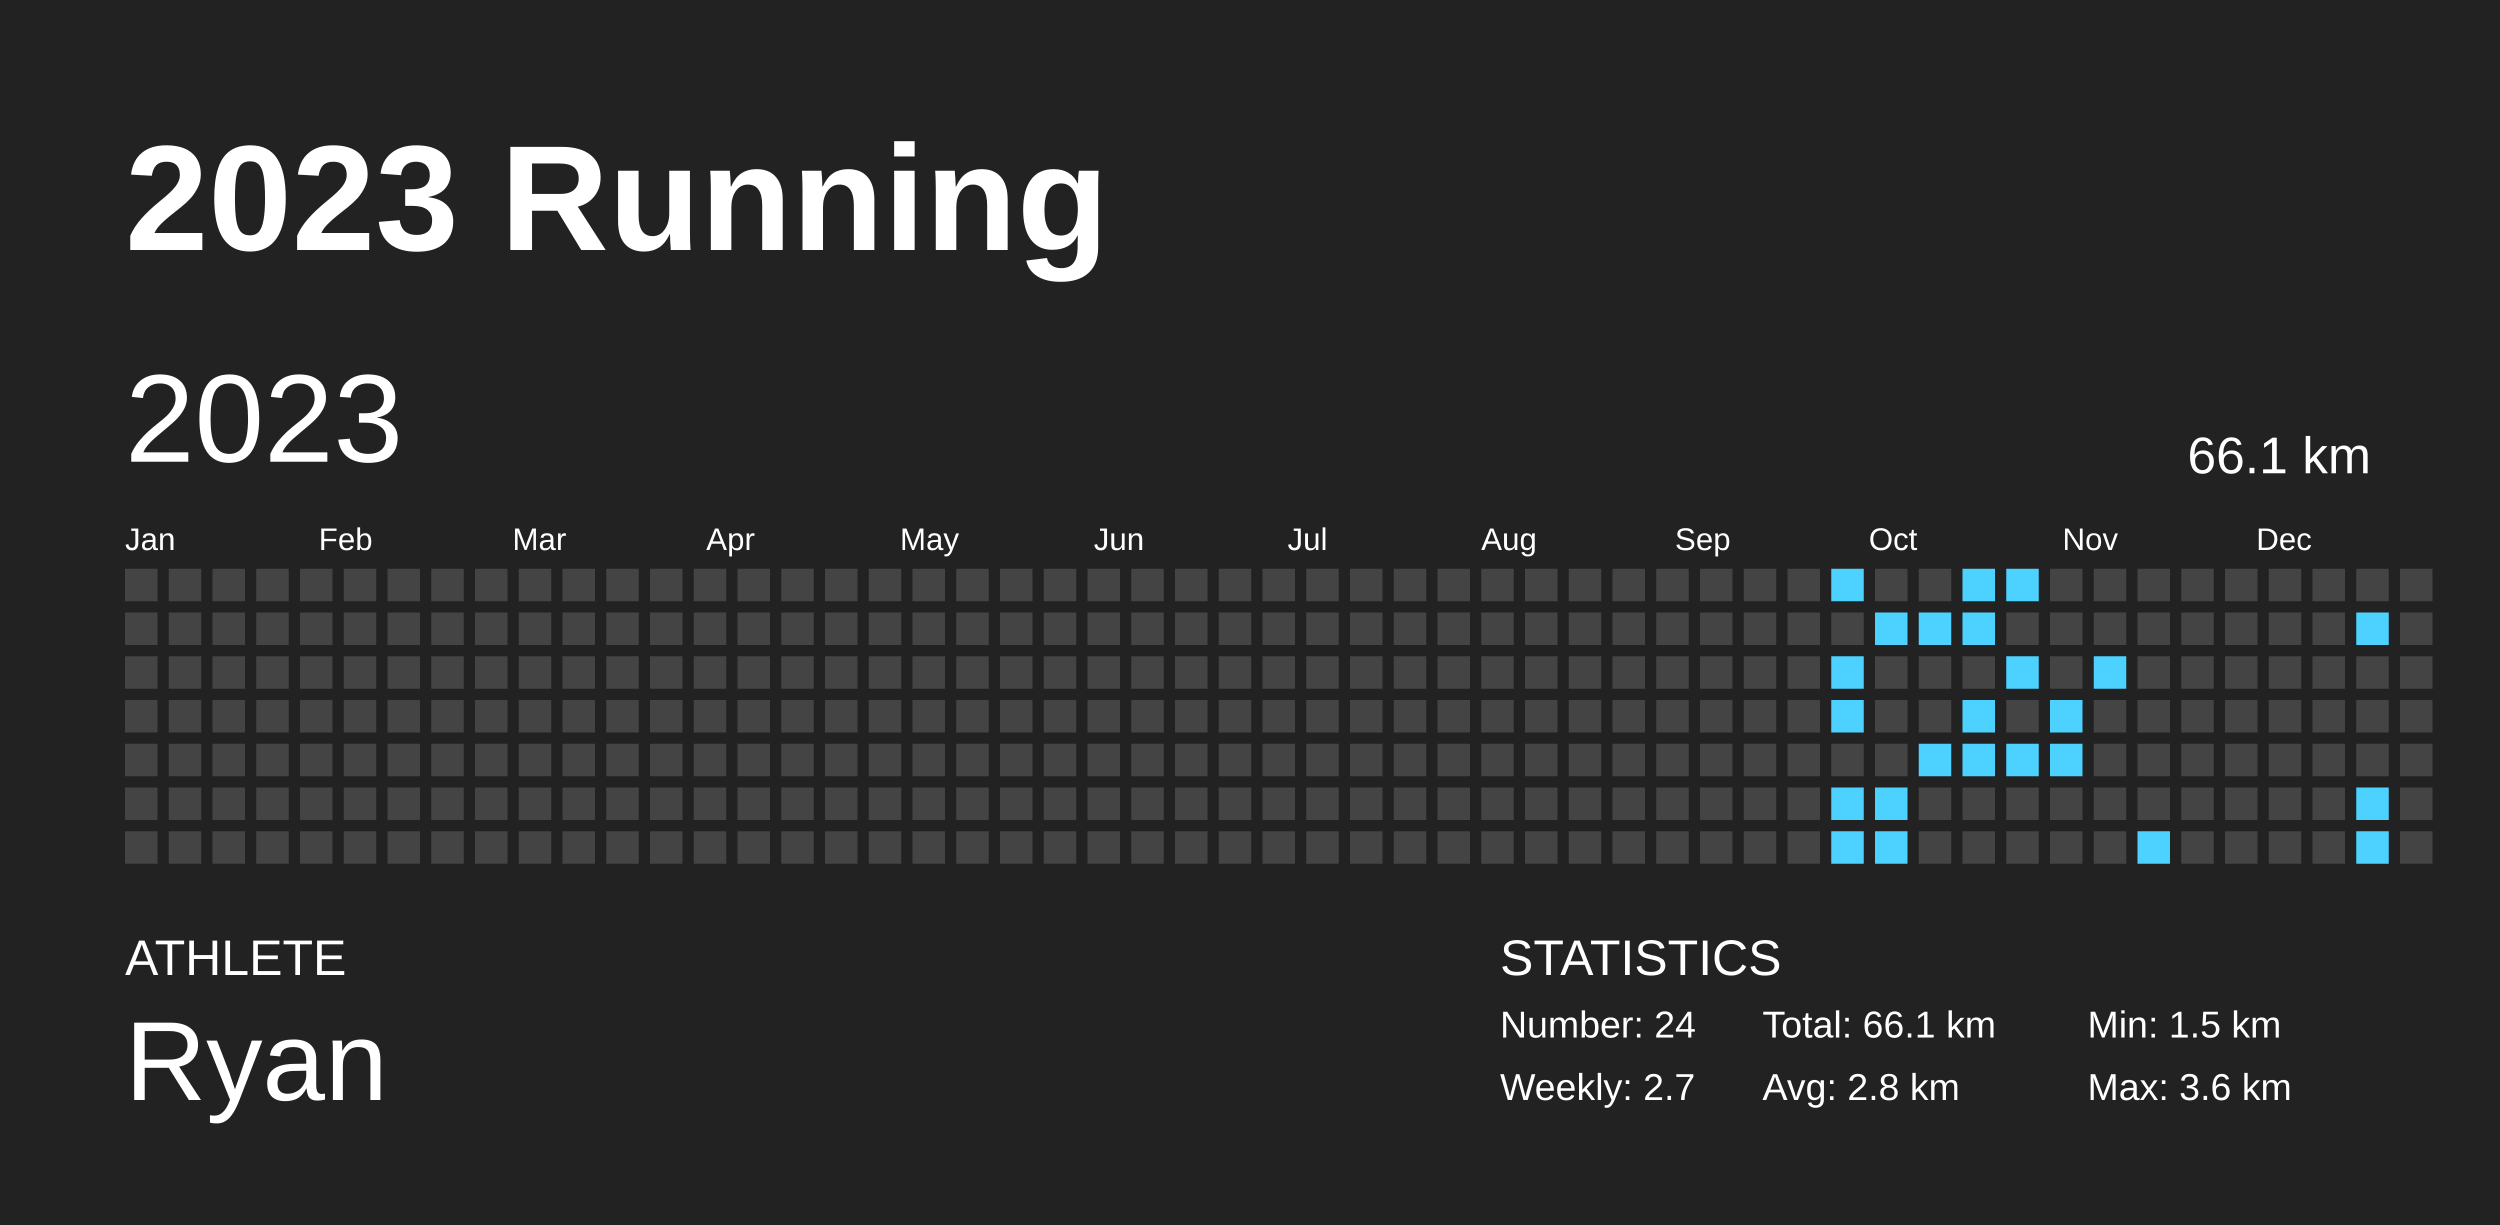
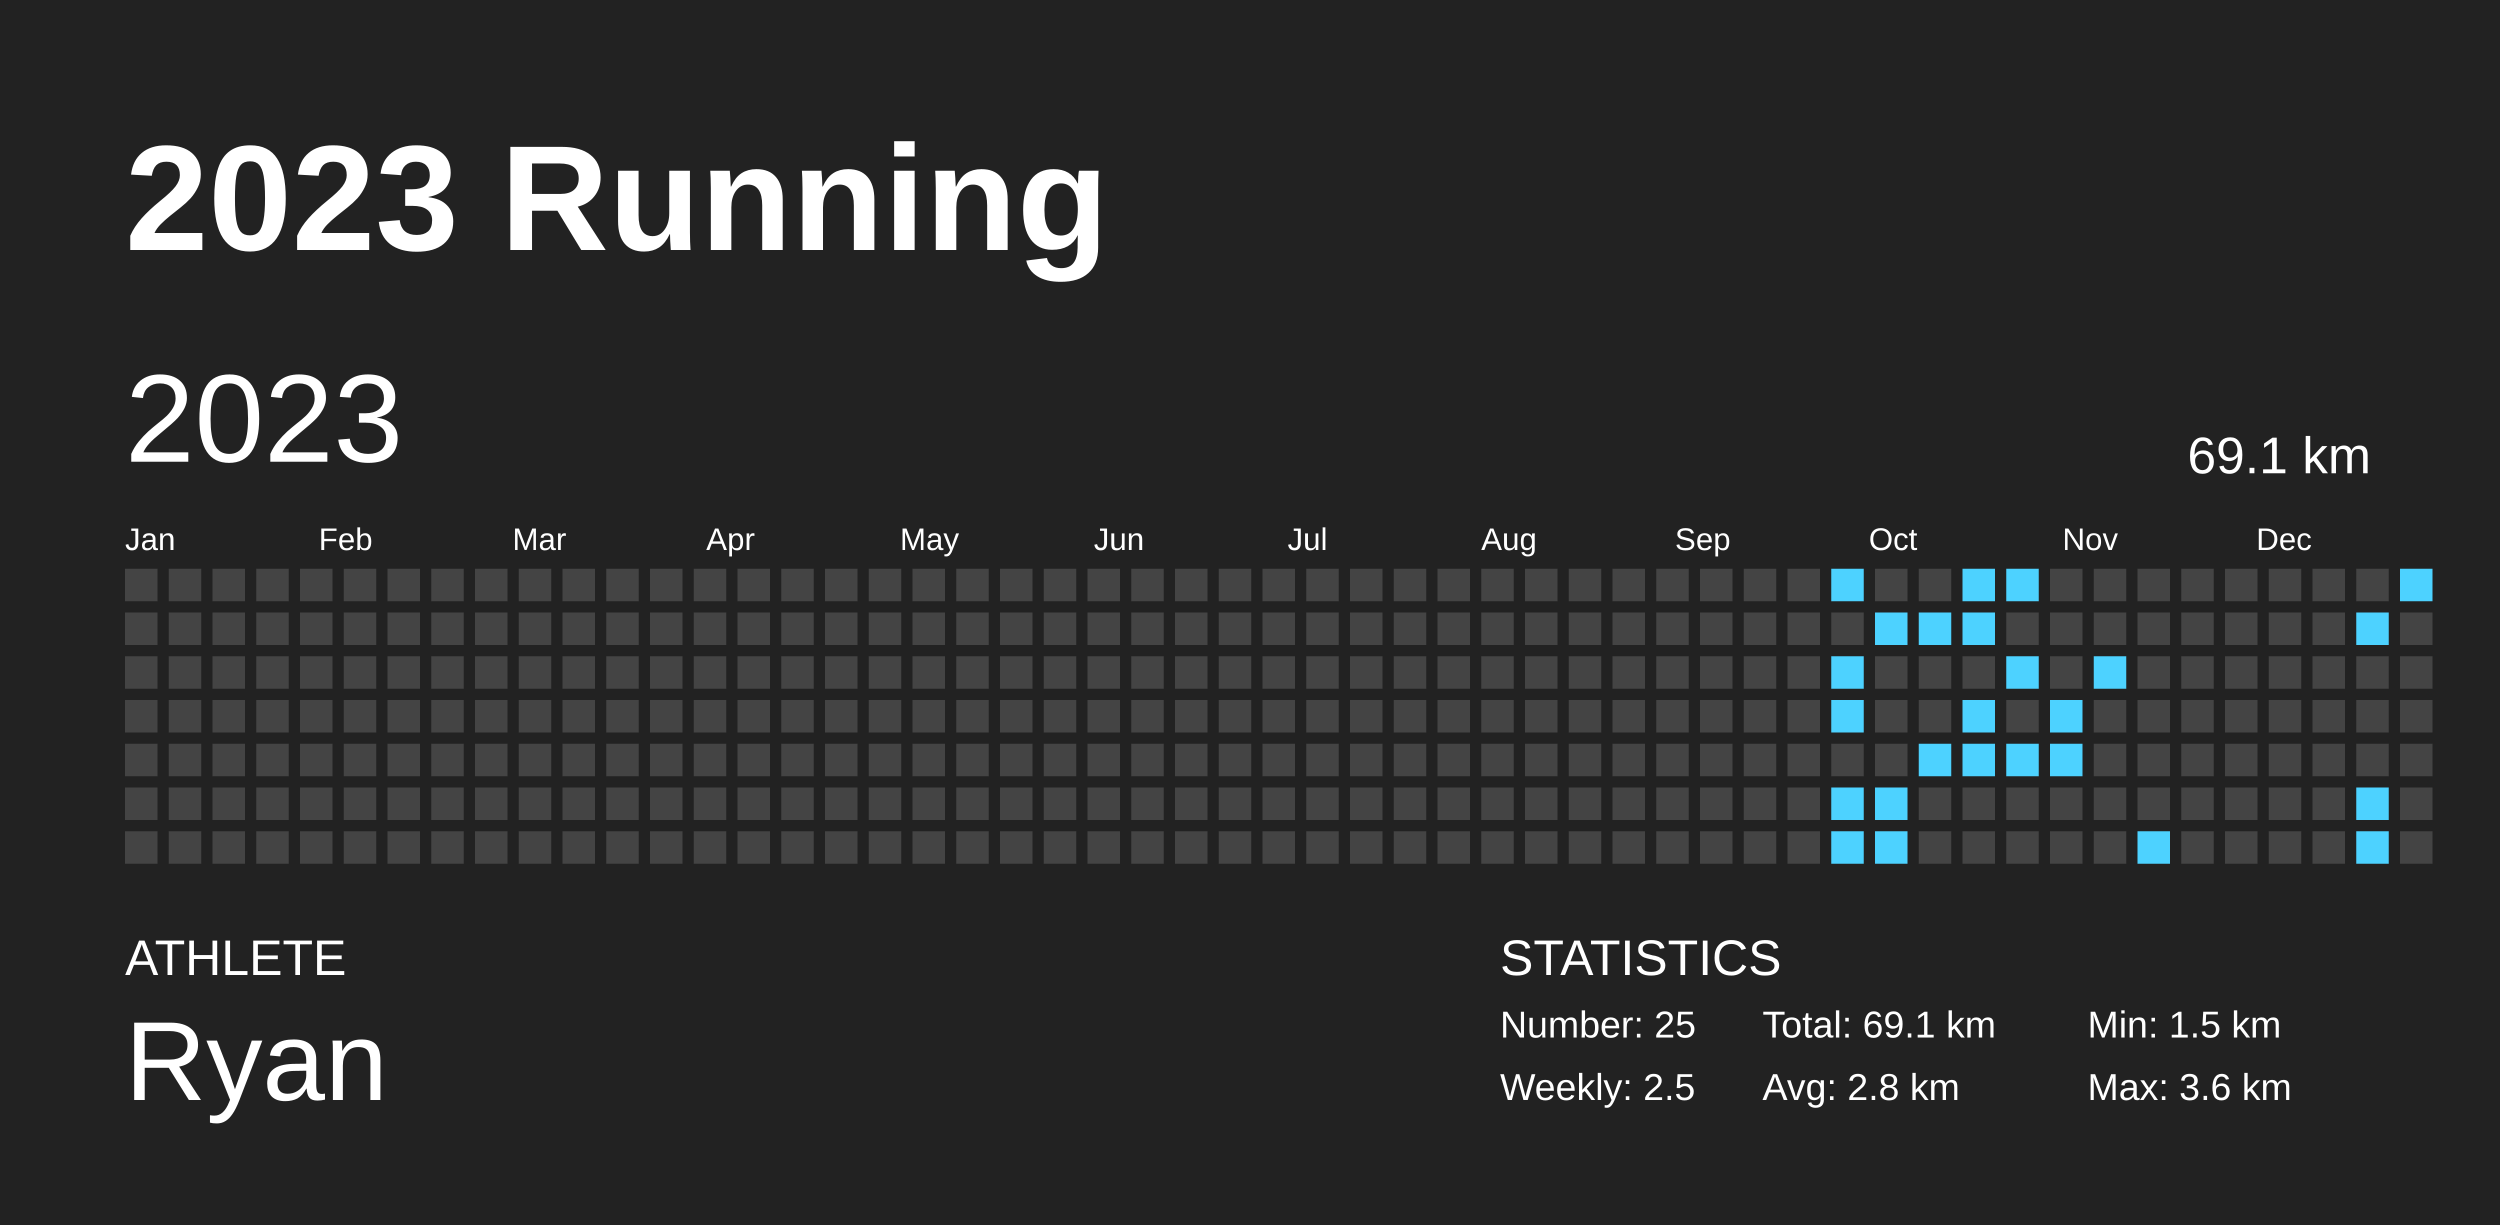
<svg xmlns="http://www.w3.org/2000/svg" baseProfile="full" height="98mm" version="1.1" viewBox="0,0,200,98" width="200mm">
  <defs />
  <rect fill="#222222" height="98" width="200" x="0" y="0" />
  <text fill="#FFFFFF" style="font-size:12px; font-family:Arial; font-weight:bold;" x="10" y="20">2023 Running</text>
  <text fill="#FFFFFF" style="font-size:4px; font-family:Arial" x="10" y="78">ATHLETE</text>
  <text fill="#FFFFFF" style="font-size:9px; font-family:Arial" x="10" y="88">Ryan</text>
  <text fill="#FFFFFF" style="font-size:4px; font-family:Arial" x="120" y="78">STATISTICS</text>
-   <text fill="#FFFFFF" style="font-size:3px; font-family:Arial" x="120" y="83">Number: 24</text>
-   <text fill="#FFFFFF" style="font-size:3px; font-family:Arial" x="120" y="88">Weekly: 2.7</text>
-   <text fill="#FFFFFF" style="font-size:3px; font-family:Arial" x="141" y="83">Total: 66.1 km</text>
+   <text fill="#FFFFFF" style="font-size:3px; font-family:Arial" x="120" y="83">Number: 25</text>
+   <text fill="#FFFFFF" style="font-size:3px; font-family:Arial" x="120" y="88">Weekly: 2.5</text>
+   <text fill="#FFFFFF" style="font-size:3px; font-family:Arial" x="141" y="83">Total: 69.1 km</text>
  <text fill="#FFFFFF" style="font-size:3px; font-family:Arial" x="141" y="88">Avg: 2.8 km</text>
  <text fill="#FFFFFF" style="font-size:3px; font-family:Arial" x="167" y="83">Min: 1.5 km</text>
  <text fill="#FFFFFF" style="font-size:3px; font-family:Arial" x="167" y="88">Max: 3.6 km</text>
  <text dominant-baseline="hanging" fill="#FFFFFF" style="font-size:10.0px; font-family:Arial;" x="10" y="30">2023</text>
-   <text dominant-baseline="hanging" fill="#FFFFFF" style="font-size:4.125px; font-family:Arial;" x="175" y="35">66.1 km</text>
+   <text dominant-baseline="hanging" fill="#FFFFFF" style="font-size:4.125px; font-family:Arial;" x="175" y="35">69.1 km</text>
  <text fill="#FFFFFF" style="font-size:2.5px; font-family:Arial" x="10.0" y="44">Jan</text>
  <text fill="#FFFFFF" style="font-size:2.5px; font-family:Arial" x="25.5" y="44">Feb</text>
  <text fill="#FFFFFF" style="font-size:2.5px; font-family:Arial" x="41.0" y="44">Mar</text>
  <text fill="#FFFFFF" style="font-size:2.5px; font-family:Arial" x="56.5" y="44">Apr</text>
  <text fill="#FFFFFF" style="font-size:2.5px; font-family:Arial" x="72.0" y="44">May</text>
  <text fill="#FFFFFF" style="font-size:2.5px; font-family:Arial" x="87.5" y="44">Jun</text>
  <text fill="#FFFFFF" style="font-size:2.5px; font-family:Arial" x="103.0" y="44">Jul</text>
  <text fill="#FFFFFF" style="font-size:2.5px; font-family:Arial" x="118.5" y="44">Aug</text>
  <text fill="#FFFFFF" style="font-size:2.5px; font-family:Arial" x="134.0" y="44">Sep</text>
  <text fill="#FFFFFF" style="font-size:2.5px; font-family:Arial" x="149.5" y="44">Oct</text>
  <text fill="#FFFFFF" style="font-size:2.5px; font-family:Arial" x="165.0" y="44">Nov</text>
  <text fill="#FFFFFF" style="font-size:2.5px; font-family:Arial" x="180.5" y="44">Dec</text>
  <rect fill="#444444" height="2.6" width="2.6" x="10.0" y="45.5" />
  <rect fill="#444444" height="2.6" width="2.6" x="10.0" y="49.0" />
  <rect fill="#444444" height="2.6" width="2.6" x="10.0" y="52.5" />
  <rect fill="#444444" height="2.6" width="2.6" x="10.0" y="56.0" />
  <rect fill="#444444" height="2.6" width="2.6" x="10.0" y="59.5" />
  <rect fill="#444444" height="2.6" width="2.6" x="10.0" y="63.0" />
  <rect fill="#444444" height="2.6" width="2.6" x="10.0" y="66.5" />
  <rect fill="#444444" height="2.6" width="2.6" x="13.5" y="45.5" />
  <rect fill="#444444" height="2.6" width="2.6" x="13.5" y="49.0" />
  <rect fill="#444444" height="2.6" width="2.6" x="13.5" y="52.5" />
  <rect fill="#444444" height="2.6" width="2.6" x="13.5" y="56.0" />
  <rect fill="#444444" height="2.6" width="2.6" x="13.5" y="59.5" />
  <rect fill="#444444" height="2.6" width="2.6" x="13.5" y="63.0" />
  <rect fill="#444444" height="2.6" width="2.6" x="13.5" y="66.5" />
  <rect fill="#444444" height="2.6" width="2.6" x="17.0" y="45.5" />
  <rect fill="#444444" height="2.6" width="2.6" x="17.0" y="49.0" />
  <rect fill="#444444" height="2.6" width="2.6" x="17.0" y="52.5" />
  <rect fill="#444444" height="2.6" width="2.6" x="17.0" y="56.0" />
  <rect fill="#444444" height="2.6" width="2.6" x="17.0" y="59.5" />
  <rect fill="#444444" height="2.6" width="2.6" x="17.0" y="63.0" />
  <rect fill="#444444" height="2.6" width="2.6" x="17.0" y="66.5" />
  <rect fill="#444444" height="2.6" width="2.6" x="20.5" y="45.5" />
  <rect fill="#444444" height="2.6" width="2.6" x="20.5" y="49.0" />
  <rect fill="#444444" height="2.6" width="2.6" x="20.5" y="52.5" />
  <rect fill="#444444" height="2.6" width="2.6" x="20.5" y="56.0" />
  <rect fill="#444444" height="2.6" width="2.6" x="20.5" y="59.5" />
  <rect fill="#444444" height="2.6" width="2.6" x="20.5" y="63.0" />
  <rect fill="#444444" height="2.6" width="2.6" x="20.5" y="66.5" />
  <rect fill="#444444" height="2.6" width="2.6" x="24.0" y="45.5" />
  <rect fill="#444444" height="2.6" width="2.6" x="24.0" y="49.0" />
  <rect fill="#444444" height="2.6" width="2.6" x="24.0" y="52.5" />
  <rect fill="#444444" height="2.6" width="2.6" x="24.0" y="56.0" />
  <rect fill="#444444" height="2.6" width="2.6" x="24.0" y="59.5" />
  <rect fill="#444444" height="2.6" width="2.6" x="24.0" y="63.0" />
  <rect fill="#444444" height="2.6" width="2.6" x="24.0" y="66.5" />
  <rect fill="#444444" height="2.6" width="2.6" x="27.5" y="45.5" />
  <rect fill="#444444" height="2.6" width="2.6" x="27.5" y="49.0" />
  <rect fill="#444444" height="2.6" width="2.6" x="27.5" y="52.5" />
  <rect fill="#444444" height="2.6" width="2.6" x="27.5" y="56.0" />
  <rect fill="#444444" height="2.6" width="2.6" x="27.5" y="59.5" />
  <rect fill="#444444" height="2.6" width="2.6" x="27.5" y="63.0" />
  <rect fill="#444444" height="2.6" width="2.6" x="27.5" y="66.5" />
  <rect fill="#444444" height="2.6" width="2.6" x="31.0" y="45.5" />
  <rect fill="#444444" height="2.6" width="2.6" x="31.0" y="49.0" />
  <rect fill="#444444" height="2.6" width="2.6" x="31.0" y="52.5" />
  <rect fill="#444444" height="2.6" width="2.6" x="31.0" y="56.0" />
  <rect fill="#444444" height="2.6" width="2.6" x="31.0" y="59.5" />
  <rect fill="#444444" height="2.6" width="2.6" x="31.0" y="63.0" />
  <rect fill="#444444" height="2.6" width="2.6" x="31.0" y="66.5" />
  <rect fill="#444444" height="2.6" width="2.6" x="34.5" y="45.5" />
  <rect fill="#444444" height="2.6" width="2.6" x="34.5" y="49.0" />
  <rect fill="#444444" height="2.6" width="2.6" x="34.5" y="52.5" />
  <rect fill="#444444" height="2.6" width="2.6" x="34.5" y="56.0" />
  <rect fill="#444444" height="2.6" width="2.6" x="34.5" y="59.5" />
  <rect fill="#444444" height="2.6" width="2.6" x="34.5" y="63.0" />
  <rect fill="#444444" height="2.6" width="2.6" x="34.5" y="66.5" />
  <rect fill="#444444" height="2.6" width="2.6" x="38.0" y="45.5" />
  <rect fill="#444444" height="2.6" width="2.6" x="38.0" y="49.0" />
  <rect fill="#444444" height="2.6" width="2.6" x="38.0" y="52.5" />
  <rect fill="#444444" height="2.6" width="2.6" x="38.0" y="56.0" />
  <rect fill="#444444" height="2.6" width="2.6" x="38.0" y="59.5" />
  <rect fill="#444444" height="2.6" width="2.6" x="38.0" y="63.0" />
  <rect fill="#444444" height="2.6" width="2.6" x="38.0" y="66.5" />
  <rect fill="#444444" height="2.6" width="2.6" x="41.5" y="45.5" />
  <rect fill="#444444" height="2.6" width="2.6" x="41.5" y="49.0" />
  <rect fill="#444444" height="2.6" width="2.6" x="41.5" y="52.5" />
  <rect fill="#444444" height="2.6" width="2.6" x="41.5" y="56.0" />
  <rect fill="#444444" height="2.6" width="2.6" x="41.5" y="59.5" />
  <rect fill="#444444" height="2.6" width="2.6" x="41.5" y="63.0" />
  <rect fill="#444444" height="2.6" width="2.6" x="41.5" y="66.5" />
  <rect fill="#444444" height="2.6" width="2.6" x="45.0" y="45.5" />
  <rect fill="#444444" height="2.6" width="2.6" x="45.0" y="49.0" />
  <rect fill="#444444" height="2.6" width="2.6" x="45.0" y="52.5" />
  <rect fill="#444444" height="2.6" width="2.6" x="45.0" y="56.0" />
  <rect fill="#444444" height="2.6" width="2.6" x="45.0" y="59.5" />
  <rect fill="#444444" height="2.6" width="2.6" x="45.0" y="63.0" />
  <rect fill="#444444" height="2.6" width="2.6" x="45.0" y="66.5" />
  <rect fill="#444444" height="2.6" width="2.6" x="48.5" y="45.5" />
  <rect fill="#444444" height="2.6" width="2.6" x="48.5" y="49.0" />
  <rect fill="#444444" height="2.6" width="2.6" x="48.5" y="52.5" />
  <rect fill="#444444" height="2.6" width="2.6" x="48.5" y="56.0" />
  <rect fill="#444444" height="2.6" width="2.6" x="48.5" y="59.5" />
  <rect fill="#444444" height="2.6" width="2.6" x="48.5" y="63.0" />
  <rect fill="#444444" height="2.6" width="2.6" x="48.5" y="66.5" />
  <rect fill="#444444" height="2.6" width="2.6" x="52.0" y="45.5" />
  <rect fill="#444444" height="2.6" width="2.6" x="52.0" y="49.0" />
  <rect fill="#444444" height="2.6" width="2.6" x="52.0" y="52.5" />
  <rect fill="#444444" height="2.6" width="2.6" x="52.0" y="56.0" />
  <rect fill="#444444" height="2.6" width="2.6" x="52.0" y="59.5" />
  <rect fill="#444444" height="2.6" width="2.6" x="52.0" y="63.0" />
  <rect fill="#444444" height="2.6" width="2.6" x="52.0" y="66.5" />
  <rect fill="#444444" height="2.6" width="2.6" x="55.5" y="45.5" />
  <rect fill="#444444" height="2.6" width="2.6" x="55.5" y="49.0" />
  <rect fill="#444444" height="2.6" width="2.6" x="55.5" y="52.5" />
  <rect fill="#444444" height="2.6" width="2.6" x="55.5" y="56.0" />
  <rect fill="#444444" height="2.6" width="2.6" x="55.5" y="59.5" />
  <rect fill="#444444" height="2.6" width="2.6" x="55.5" y="63.0" />
  <rect fill="#444444" height="2.6" width="2.6" x="55.5" y="66.5" />
  <rect fill="#444444" height="2.6" width="2.6" x="59.0" y="45.5" />
  <rect fill="#444444" height="2.6" width="2.6" x="59.0" y="49.0" />
  <rect fill="#444444" height="2.6" width="2.6" x="59.0" y="52.5" />
  <rect fill="#444444" height="2.6" width="2.6" x="59.0" y="56.0" />
  <rect fill="#444444" height="2.6" width="2.6" x="59.0" y="59.5" />
  <rect fill="#444444" height="2.6" width="2.6" x="59.0" y="63.0" />
  <rect fill="#444444" height="2.6" width="2.6" x="59.0" y="66.5" />
  <rect fill="#444444" height="2.6" width="2.6" x="62.5" y="45.5" />
  <rect fill="#444444" height="2.6" width="2.6" x="62.5" y="49.0" />
  <rect fill="#444444" height="2.6" width="2.6" x="62.5" y="52.5" />
  <rect fill="#444444" height="2.6" width="2.6" x="62.5" y="56.0" />
  <rect fill="#444444" height="2.6" width="2.6" x="62.5" y="59.5" />
  <rect fill="#444444" height="2.6" width="2.6" x="62.5" y="63.0" />
  <rect fill="#444444" height="2.6" width="2.6" x="62.5" y="66.5" />
  <rect fill="#444444" height="2.6" width="2.6" x="66.0" y="45.5" />
  <rect fill="#444444" height="2.6" width="2.6" x="66.0" y="49.0" />
  <rect fill="#444444" height="2.6" width="2.6" x="66.0" y="52.5" />
  <rect fill="#444444" height="2.6" width="2.6" x="66.0" y="56.0" />
  <rect fill="#444444" height="2.6" width="2.6" x="66.0" y="59.5" />
  <rect fill="#444444" height="2.6" width="2.6" x="66.0" y="63.0" />
  <rect fill="#444444" height="2.6" width="2.6" x="66.0" y="66.5" />
  <rect fill="#444444" height="2.6" width="2.6" x="69.5" y="45.5" />
  <rect fill="#444444" height="2.6" width="2.6" x="69.5" y="49.0" />
  <rect fill="#444444" height="2.6" width="2.6" x="69.5" y="52.5" />
  <rect fill="#444444" height="2.6" width="2.6" x="69.5" y="56.0" />
  <rect fill="#444444" height="2.6" width="2.6" x="69.5" y="59.5" />
  <rect fill="#444444" height="2.6" width="2.6" x="69.5" y="63.0" />
  <rect fill="#444444" height="2.6" width="2.6" x="69.5" y="66.5" />
  <rect fill="#444444" height="2.6" width="2.6" x="73.0" y="45.5" />
  <rect fill="#444444" height="2.6" width="2.6" x="73.0" y="49.0" />
  <rect fill="#444444" height="2.6" width="2.6" x="73.0" y="52.5" />
  <rect fill="#444444" height="2.6" width="2.6" x="73.0" y="56.0" />
  <rect fill="#444444" height="2.6" width="2.6" x="73.0" y="59.5" />
  <rect fill="#444444" height="2.6" width="2.6" x="73.0" y="63.0" />
  <rect fill="#444444" height="2.6" width="2.6" x="73.0" y="66.5" />
  <rect fill="#444444" height="2.6" width="2.6" x="76.5" y="45.5" />
  <rect fill="#444444" height="2.6" width="2.6" x="76.5" y="49.0" />
  <rect fill="#444444" height="2.6" width="2.6" x="76.5" y="52.5" />
  <rect fill="#444444" height="2.6" width="2.6" x="76.5" y="56.0" />
  <rect fill="#444444" height="2.6" width="2.6" x="76.5" y="59.5" />
  <rect fill="#444444" height="2.6" width="2.6" x="76.5" y="63.0" />
  <rect fill="#444444" height="2.6" width="2.6" x="76.5" y="66.5" />
  <rect fill="#444444" height="2.6" width="2.6" x="80.0" y="45.5" />
  <rect fill="#444444" height="2.6" width="2.6" x="80.0" y="49.0" />
  <rect fill="#444444" height="2.6" width="2.6" x="80.0" y="52.5" />
  <rect fill="#444444" height="2.6" width="2.6" x="80.0" y="56.0" />
  <rect fill="#444444" height="2.6" width="2.6" x="80.0" y="59.5" />
  <rect fill="#444444" height="2.6" width="2.6" x="80.0" y="63.0" />
  <rect fill="#444444" height="2.6" width="2.6" x="80.0" y="66.5" />
  <rect fill="#444444" height="2.6" width="2.6" x="83.5" y="45.5" />
  <rect fill="#444444" height="2.6" width="2.6" x="83.5" y="49.0" />
  <rect fill="#444444" height="2.6" width="2.6" x="83.5" y="52.5" />
  <rect fill="#444444" height="2.6" width="2.6" x="83.5" y="56.0" />
  <rect fill="#444444" height="2.6" width="2.6" x="83.5" y="59.5" />
  <rect fill="#444444" height="2.6" width="2.6" x="83.5" y="63.0" />
  <rect fill="#444444" height="2.6" width="2.6" x="83.5" y="66.5" />
  <rect fill="#444444" height="2.6" width="2.6" x="87.0" y="45.5" />
  <rect fill="#444444" height="2.6" width="2.6" x="87.0" y="49.0" />
  <rect fill="#444444" height="2.6" width="2.6" x="87.0" y="52.5" />
  <rect fill="#444444" height="2.6" width="2.6" x="87.0" y="56.0" />
  <rect fill="#444444" height="2.6" width="2.6" x="87.0" y="59.5" />
  <rect fill="#444444" height="2.6" width="2.6" x="87.0" y="63.0" />
  <rect fill="#444444" height="2.6" width="2.6" x="87.0" y="66.5" />
  <rect fill="#444444" height="2.6" width="2.6" x="90.5" y="45.5" />
  <rect fill="#444444" height="2.6" width="2.6" x="90.5" y="49.0" />
  <rect fill="#444444" height="2.6" width="2.6" x="90.5" y="52.5" />
  <rect fill="#444444" height="2.6" width="2.6" x="90.5" y="56.0" />
  <rect fill="#444444" height="2.6" width="2.6" x="90.5" y="59.5" />
  <rect fill="#444444" height="2.6" width="2.6" x="90.5" y="63.0" />
  <rect fill="#444444" height="2.6" width="2.6" x="90.5" y="66.5" />
  <rect fill="#444444" height="2.6" width="2.6" x="94.0" y="45.5" />
  <rect fill="#444444" height="2.6" width="2.6" x="94.0" y="49.0" />
  <rect fill="#444444" height="2.6" width="2.6" x="94.0" y="52.5" />
  <rect fill="#444444" height="2.6" width="2.6" x="94.0" y="56.0" />
  <rect fill="#444444" height="2.6" width="2.6" x="94.0" y="59.5" />
  <rect fill="#444444" height="2.6" width="2.6" x="94.0" y="63.0" />
  <rect fill="#444444" height="2.6" width="2.6" x="94.0" y="66.5" />
  <rect fill="#444444" height="2.6" width="2.6" x="97.5" y="45.5" />
  <rect fill="#444444" height="2.6" width="2.6" x="97.5" y="49.0" />
  <rect fill="#444444" height="2.6" width="2.6" x="97.5" y="52.5" />
  <rect fill="#444444" height="2.6" width="2.6" x="97.5" y="56.0" />
  <rect fill="#444444" height="2.6" width="2.6" x="97.5" y="59.5" />
  <rect fill="#444444" height="2.6" width="2.6" x="97.5" y="63.0" />
  <rect fill="#444444" height="2.6" width="2.6" x="97.5" y="66.5" />
  <rect fill="#444444" height="2.6" width="2.6" x="101.0" y="45.5" />
  <rect fill="#444444" height="2.6" width="2.6" x="101.0" y="49.0" />
  <rect fill="#444444" height="2.6" width="2.6" x="101.0" y="52.5" />
  <rect fill="#444444" height="2.6" width="2.6" x="101.0" y="56.0" />
  <rect fill="#444444" height="2.6" width="2.6" x="101.0" y="59.5" />
  <rect fill="#444444" height="2.6" width="2.6" x="101.0" y="63.0" />
  <rect fill="#444444" height="2.6" width="2.6" x="101.0" y="66.5" />
  <rect fill="#444444" height="2.6" width="2.6" x="104.5" y="45.5" />
  <rect fill="#444444" height="2.6" width="2.6" x="104.5" y="49.0" />
  <rect fill="#444444" height="2.6" width="2.6" x="104.5" y="52.5" />
  <rect fill="#444444" height="2.6" width="2.6" x="104.5" y="56.0" />
  <rect fill="#444444" height="2.6" width="2.6" x="104.5" y="59.5" />
  <rect fill="#444444" height="2.6" width="2.6" x="104.5" y="63.0" />
  <rect fill="#444444" height="2.6" width="2.6" x="104.5" y="66.5" />
  <rect fill="#444444" height="2.6" width="2.6" x="108.0" y="45.5" />
  <rect fill="#444444" height="2.6" width="2.6" x="108.0" y="49.0" />
  <rect fill="#444444" height="2.6" width="2.6" x="108.0" y="52.5" />
  <rect fill="#444444" height="2.6" width="2.6" x="108.0" y="56.0" />
  <rect fill="#444444" height="2.6" width="2.6" x="108.0" y="59.5" />
  <rect fill="#444444" height="2.6" width="2.6" x="108.0" y="63.0" />
  <rect fill="#444444" height="2.6" width="2.6" x="108.0" y="66.5" />
  <rect fill="#444444" height="2.6" width="2.6" x="111.5" y="45.5" />
  <rect fill="#444444" height="2.6" width="2.6" x="111.5" y="49.0" />
  <rect fill="#444444" height="2.6" width="2.6" x="111.5" y="52.5" />
  <rect fill="#444444" height="2.6" width="2.6" x="111.5" y="56.0" />
  <rect fill="#444444" height="2.6" width="2.6" x="111.5" y="59.5" />
  <rect fill="#444444" height="2.6" width="2.6" x="111.5" y="63.0" />
  <rect fill="#444444" height="2.6" width="2.6" x="111.5" y="66.5" />
  <rect fill="#444444" height="2.6" width="2.6" x="115.0" y="45.5" />
  <rect fill="#444444" height="2.6" width="2.6" x="115.0" y="49.0" />
  <rect fill="#444444" height="2.6" width="2.6" x="115.0" y="52.5" />
  <rect fill="#444444" height="2.6" width="2.6" x="115.0" y="56.0" />
  <rect fill="#444444" height="2.6" width="2.6" x="115.0" y="59.5" />
  <rect fill="#444444" height="2.6" width="2.6" x="115.0" y="63.0" />
  <rect fill="#444444" height="2.6" width="2.6" x="115.0" y="66.5" />
  <rect fill="#444444" height="2.6" width="2.6" x="118.5" y="45.5" />
  <rect fill="#444444" height="2.6" width="2.6" x="118.5" y="49.0" />
  <rect fill="#444444" height="2.6" width="2.6" x="118.5" y="52.5" />
  <rect fill="#444444" height="2.6" width="2.6" x="118.5" y="56.0" />
  <rect fill="#444444" height="2.6" width="2.6" x="118.5" y="59.5" />
  <rect fill="#444444" height="2.6" width="2.6" x="118.5" y="63.0" />
  <rect fill="#444444" height="2.6" width="2.6" x="118.5" y="66.5" />
  <rect fill="#444444" height="2.6" width="2.6" x="122.0" y="45.5" />
  <rect fill="#444444" height="2.6" width="2.6" x="122.0" y="49.0" />
  <rect fill="#444444" height="2.6" width="2.6" x="122.0" y="52.5" />
  <rect fill="#444444" height="2.6" width="2.6" x="122.0" y="56.0" />
  <rect fill="#444444" height="2.6" width="2.6" x="122.0" y="59.5" />
  <rect fill="#444444" height="2.6" width="2.6" x="122.0" y="63.0" />
  <rect fill="#444444" height="2.6" width="2.6" x="122.0" y="66.5" />
  <rect fill="#444444" height="2.6" width="2.6" x="125.5" y="45.5" />
  <rect fill="#444444" height="2.6" width="2.6" x="125.5" y="49.0" />
  <rect fill="#444444" height="2.6" width="2.6" x="125.5" y="52.5" />
  <rect fill="#444444" height="2.6" width="2.6" x="125.5" y="56.0" />
  <rect fill="#444444" height="2.6" width="2.6" x="125.5" y="59.5" />
  <rect fill="#444444" height="2.6" width="2.6" x="125.5" y="63.0" />
  <rect fill="#444444" height="2.6" width="2.6" x="125.5" y="66.5" />
  <rect fill="#444444" height="2.6" width="2.6" x="129.0" y="45.5" />
  <rect fill="#444444" height="2.6" width="2.6" x="129.0" y="49.0" />
  <rect fill="#444444" height="2.6" width="2.6" x="129.0" y="52.5" />
  <rect fill="#444444" height="2.6" width="2.6" x="129.0" y="56.0" />
  <rect fill="#444444" height="2.6" width="2.6" x="129.0" y="59.5" />
  <rect fill="#444444" height="2.6" width="2.6" x="129.0" y="63.0" />
  <rect fill="#444444" height="2.6" width="2.6" x="129.0" y="66.5" />
  <rect fill="#444444" height="2.6" width="2.6" x="132.5" y="45.5" />
  <rect fill="#444444" height="2.6" width="2.6" x="132.5" y="49.0" />
  <rect fill="#444444" height="2.6" width="2.6" x="132.5" y="52.5" />
  <rect fill="#444444" height="2.6" width="2.6" x="132.5" y="56.0" />
  <rect fill="#444444" height="2.6" width="2.6" x="132.5" y="59.5" />
  <rect fill="#444444" height="2.6" width="2.6" x="132.5" y="63.0" />
  <rect fill="#444444" height="2.6" width="2.6" x="132.5" y="66.5" />
  <rect fill="#444444" height="2.6" width="2.6" x="136.0" y="45.5" />
  <rect fill="#444444" height="2.6" width="2.6" x="136.0" y="49.0" />
  <rect fill="#444444" height="2.6" width="2.6" x="136.0" y="52.5" />
  <rect fill="#444444" height="2.6" width="2.6" x="136.0" y="56.0" />
  <rect fill="#444444" height="2.6" width="2.6" x="136.0" y="59.5" />
  <rect fill="#444444" height="2.6" width="2.6" x="136.0" y="63.0" />
  <rect fill="#444444" height="2.6" width="2.6" x="136.0" y="66.5" />
  <rect fill="#444444" height="2.6" width="2.6" x="139.5" y="45.5" />
  <rect fill="#444444" height="2.6" width="2.6" x="139.5" y="49.0" />
  <rect fill="#444444" height="2.6" width="2.6" x="139.5" y="52.5" />
  <rect fill="#444444" height="2.6" width="2.6" x="139.5" y="56.0" />
  <rect fill="#444444" height="2.6" width="2.6" x="139.5" y="59.5" />
  <rect fill="#444444" height="2.6" width="2.6" x="139.5" y="63.0" />
  <rect fill="#444444" height="2.6" width="2.6" x="139.5" y="66.5" />
  <rect fill="#444444" height="2.6" width="2.6" x="143.0" y="45.5" />
  <rect fill="#444444" height="2.6" width="2.6" x="143.0" y="49.0" />
  <rect fill="#444444" height="2.6" width="2.6" x="143.0" y="52.5" />
  <rect fill="#444444" height="2.6" width="2.6" x="143.0" y="56.0" />
  <rect fill="#444444" height="2.6" width="2.6" x="143.0" y="59.5" />
  <rect fill="#444444" height="2.6" width="2.6" x="143.0" y="63.0" />
  <rect fill="#444444" height="2.6" width="2.6" x="143.0" y="66.5" />
  <rect fill="#4dd2ff" height="2.6" width="2.6" x="146.5" y="45.5" />
  <rect fill="#444444" height="2.6" width="2.6" x="146.5" y="49.0" />
  <rect fill="#4dd2ff" height="2.6" width="2.6" x="146.5" y="52.5" />
  <rect fill="#4dd2ff" height="2.6" width="2.6" x="146.5" y="56.0" />
  <rect fill="#444444" height="2.6" width="2.6" x="146.5" y="59.5" />
  <rect fill="#4dd2ff" height="2.6" width="2.6" x="146.5" y="63.0" />
  <rect fill="#4dd2ff" height="2.6" width="2.6" x="146.5" y="66.5" />
  <rect fill="#444444" height="2.6" width="2.6" x="150.0" y="45.5" />
  <rect fill="#4dd2ff" height="2.6" width="2.6" x="150.0" y="49.0" />
  <rect fill="#444444" height="2.6" width="2.6" x="150.0" y="52.5" />
  <rect fill="#444444" height="2.6" width="2.6" x="150.0" y="56.0" />
  <rect fill="#444444" height="2.6" width="2.6" x="150.0" y="59.5" />
  <rect fill="#4dd2ff" height="2.6" width="2.6" x="150.0" y="63.0" />
  <rect fill="#4dd2ff" height="2.6" width="2.6" x="150.0" y="66.5" />
  <rect fill="#444444" height="2.6" width="2.6" x="153.5" y="45.5" />
  <rect fill="#4dd2ff" height="2.6" width="2.6" x="153.5" y="49.0" />
  <rect fill="#444444" height="2.6" width="2.6" x="153.5" y="52.5" />
  <rect fill="#444444" height="2.6" width="2.6" x="153.5" y="56.0" />
  <rect fill="#4dd2ff" height="2.6" width="2.6" x="153.5" y="59.5" />
  <rect fill="#444444" height="2.6" width="2.6" x="153.5" y="63.0" />
  <rect fill="#444444" height="2.6" width="2.6" x="153.5" y="66.5" />
  <rect fill="#4dd2ff" height="2.6" width="2.6" x="157.0" y="45.5" />
  <rect fill="#4dd2ff" height="2.6" width="2.6" x="157.0" y="49.0" />
  <rect fill="#444444" height="2.6" width="2.6" x="157.0" y="52.5" />
  <rect fill="#4dd2ff" height="2.6" width="2.6" x="157.0" y="56.0" />
  <rect fill="#4dd2ff" height="2.6" width="2.6" x="157.0" y="59.5" />
  <rect fill="#444444" height="2.6" width="2.6" x="157.0" y="63.0" />
  <rect fill="#444444" height="2.6" width="2.6" x="157.0" y="66.5" />
  <rect fill="#4dd2ff" height="2.6" width="2.6" x="160.5" y="45.5" />
  <rect fill="#444444" height="2.6" width="2.6" x="160.5" y="49.0" />
  <rect fill="#4dd2ff" height="2.6" width="2.6" x="160.5" y="52.5" />
  <rect fill="#444444" height="2.6" width="2.6" x="160.5" y="56.0" />
  <rect fill="#4dd2ff" height="2.6" width="2.6" x="160.5" y="59.5" />
  <rect fill="#444444" height="2.6" width="2.6" x="160.5" y="63.0" />
  <rect fill="#444444" height="2.6" width="2.6" x="160.5" y="66.5" />
  <rect fill="#444444" height="2.6" width="2.6" x="164.0" y="45.5" />
  <rect fill="#444444" height="2.6" width="2.6" x="164.0" y="49.0" />
  <rect fill="#444444" height="2.6" width="2.6" x="164.0" y="52.5" />
  <rect fill="#4dd2ff" height="2.6" width="2.6" x="164.0" y="56.0" />
  <rect fill="#4dd2ff" height="2.6" width="2.6" x="164.0" y="59.5" />
  <rect fill="#444444" height="2.6" width="2.6" x="164.0" y="63.0" />
  <rect fill="#444444" height="2.6" width="2.6" x="164.0" y="66.5" />
  <rect fill="#444444" height="2.6" width="2.6" x="167.5" y="45.5" />
  <rect fill="#444444" height="2.6" width="2.6" x="167.5" y="49.0" />
  <rect fill="#4dd2ff" height="2.6" width="2.6" x="167.5" y="52.5" />
  <rect fill="#444444" height="2.6" width="2.6" x="167.5" y="56.0" />
  <rect fill="#444444" height="2.6" width="2.6" x="167.5" y="59.5" />
  <rect fill="#444444" height="2.6" width="2.6" x="167.5" y="63.0" />
  <rect fill="#444444" height="2.6" width="2.6" x="167.5" y="66.5" />
  <rect fill="#444444" height="2.6" width="2.6" x="171.0" y="45.5" />
  <rect fill="#444444" height="2.6" width="2.6" x="171.0" y="49.0" />
  <rect fill="#444444" height="2.6" width="2.6" x="171.0" y="52.5" />
  <rect fill="#444444" height="2.6" width="2.6" x="171.0" y="56.0" />
  <rect fill="#444444" height="2.6" width="2.6" x="171.0" y="59.5" />
  <rect fill="#444444" height="2.6" width="2.6" x="171.0" y="63.0" />
  <rect fill="#4dd2ff" height="2.6" width="2.6" x="171.0" y="66.5" />
  <rect fill="#444444" height="2.6" width="2.6" x="174.5" y="45.5" />
  <rect fill="#444444" height="2.6" width="2.6" x="174.5" y="49.0" />
  <rect fill="#444444" height="2.6" width="2.6" x="174.5" y="52.5" />
  <rect fill="#444444" height="2.6" width="2.6" x="174.5" y="56.0" />
  <rect fill="#444444" height="2.6" width="2.6" x="174.5" y="59.5" />
  <rect fill="#444444" height="2.6" width="2.6" x="174.5" y="63.0" />
  <rect fill="#444444" height="2.6" width="2.6" x="174.5" y="66.5" />
  <rect fill="#444444" height="2.6" width="2.6" x="178.0" y="45.5" />
  <rect fill="#444444" height="2.6" width="2.6" x="178.0" y="49.0" />
  <rect fill="#444444" height="2.6" width="2.6" x="178.0" y="52.5" />
  <rect fill="#444444" height="2.6" width="2.6" x="178.0" y="56.0" />
  <rect fill="#444444" height="2.6" width="2.6" x="178.0" y="59.5" />
  <rect fill="#444444" height="2.6" width="2.6" x="178.0" y="63.0" />
  <rect fill="#444444" height="2.6" width="2.6" x="178.0" y="66.5" />
  <rect fill="#444444" height="2.6" width="2.6" x="181.5" y="45.5" />
  <rect fill="#444444" height="2.6" width="2.6" x="181.5" y="49.0" />
  <rect fill="#444444" height="2.6" width="2.6" x="181.5" y="52.5" />
  <rect fill="#444444" height="2.6" width="2.6" x="181.5" y="56.0" />
  <rect fill="#444444" height="2.6" width="2.6" x="181.5" y="59.5" />
  <rect fill="#444444" height="2.6" width="2.6" x="181.5" y="63.0" />
  <rect fill="#444444" height="2.6" width="2.6" x="181.5" y="66.5" />
  <rect fill="#444444" height="2.6" width="2.6" x="185.0" y="45.5" />
  <rect fill="#444444" height="2.6" width="2.6" x="185.0" y="49.0" />
  <rect fill="#444444" height="2.6" width="2.6" x="185.0" y="52.5" />
  <rect fill="#444444" height="2.6" width="2.6" x="185.0" y="56.0" />
  <rect fill="#444444" height="2.6" width="2.6" x="185.0" y="59.5" />
  <rect fill="#444444" height="2.6" width="2.6" x="185.0" y="63.0" />
  <rect fill="#444444" height="2.6" width="2.6" x="185.0" y="66.5" />
  <rect fill="#444444" height="2.6" width="2.6" x="188.5" y="45.5" />
  <rect fill="#4dd2ff" height="2.6" width="2.6" x="188.5" y="49.0" />
  <rect fill="#444444" height="2.6" width="2.6" x="188.5" y="52.5" />
  <rect fill="#444444" height="2.6" width="2.6" x="188.5" y="56.0" />
  <rect fill="#444444" height="2.6" width="2.6" x="188.5" y="59.5" />
  <rect fill="#4dd2ff" height="2.6" width="2.6" x="188.5" y="63.0" />
  <rect fill="#4dd2ff" height="2.6" width="2.6" x="188.5" y="66.5" />
-   <rect fill="#444444" height="2.6" width="2.6" x="192.0" y="45.5" />
+   <rect fill="#4dd2ff" height="2.6" width="2.6" x="192.0" y="45.5" />
  <rect fill="#444444" height="2.6" width="2.6" x="192.0" y="49.0" />
  <rect fill="#444444" height="2.6" width="2.6" x="192.0" y="52.5" />
  <rect fill="#444444" height="2.6" width="2.6" x="192.0" y="56.0" />
  <rect fill="#444444" height="2.6" width="2.6" x="192.0" y="59.5" />
  <rect fill="#444444" height="2.6" width="2.6" x="192.0" y="63.0" />
  <rect fill="#444444" height="2.6" width="2.6" x="192.0" y="66.5" />
</svg>
